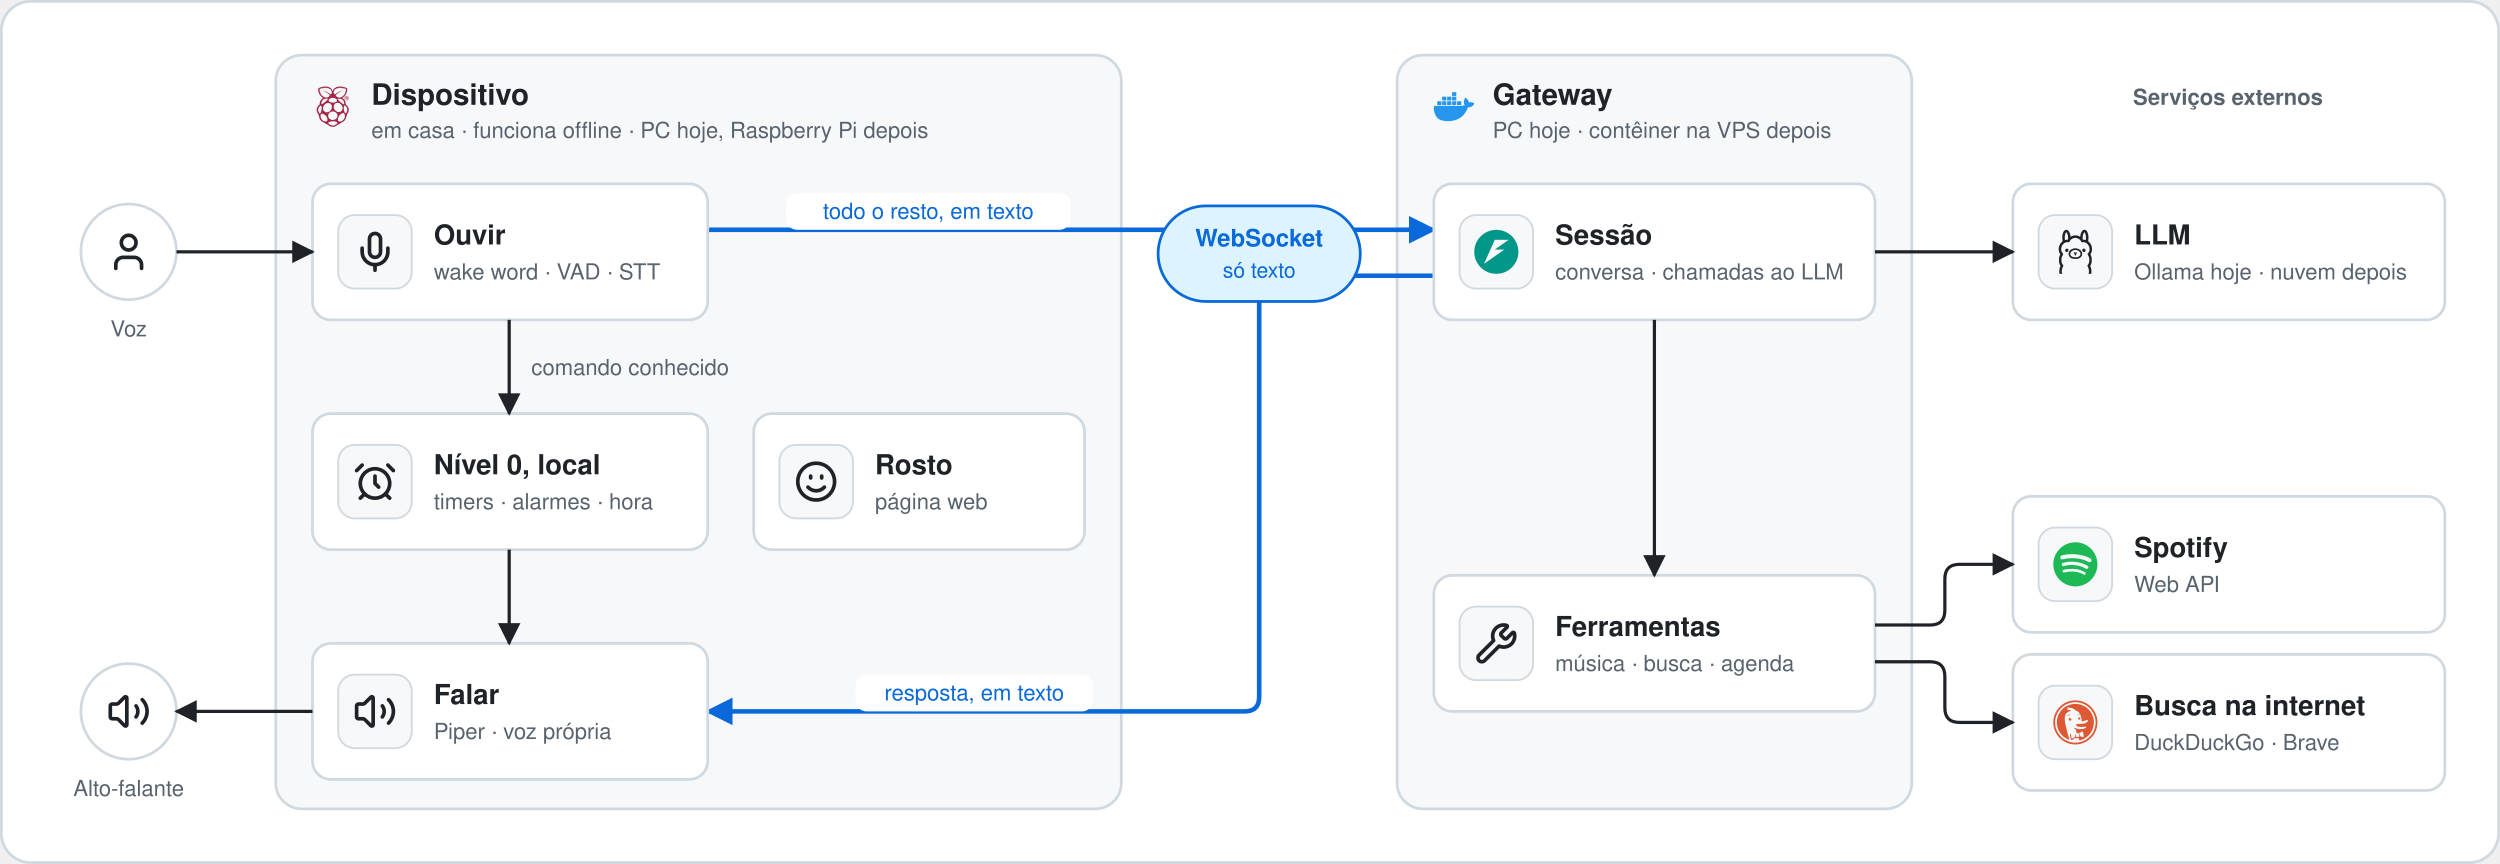
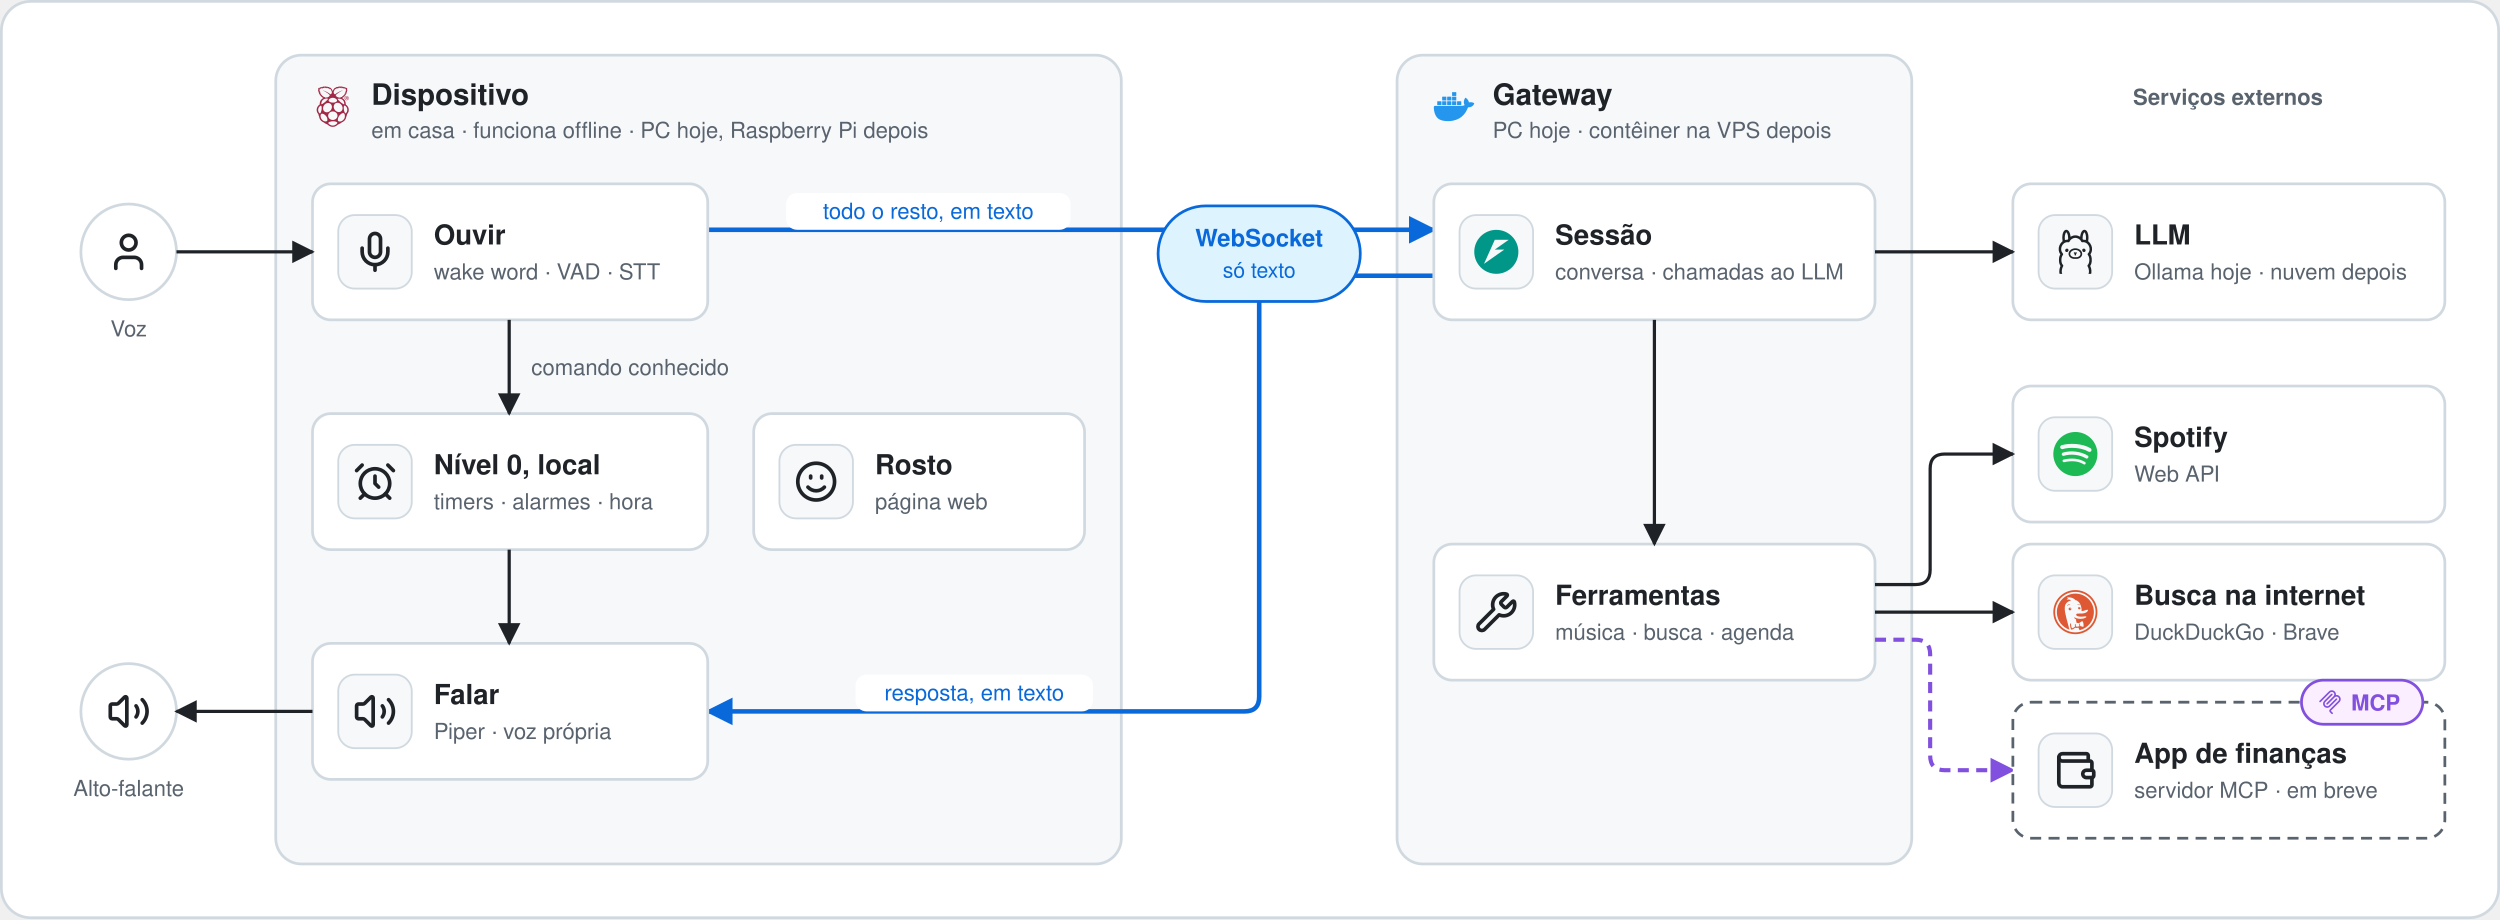
- <svg xmlns="http://www.w3.org/2000/svg" viewBox="0 0 1360 470" width="1360" height="470" font-family="-apple-system, 'Segoe UI', Helvetica, Arial, sans-serif" role="img" aria-label="Arquitetura do Ideraldinho em alto nível">
+ <svg xmlns="http://www.w3.org/2000/svg" viewBox="0 0 1360 500" width="1360" height="500" font-family="-apple-system, 'Segoe UI', Helvetica, Arial, sans-serif" role="img" aria-label="Arquitetura do Ideraldinho em alto nível">
  <defs>
    <marker id="ponta-local" viewBox="0 0 10 10" refX="9" refY="5" markerWidth="7" markerHeight="7" orient="auto-start-reverse">
      <path d="M0,0 L10,5 L0,10 z" fill="#1f2328" />
    </marker>
    <marker id="ponta-rede" viewBox="0 0 10 10" refX="9" refY="5" markerWidth="6" markerHeight="6" orient="auto-start-reverse">
      <path d="M0,0 L10,5 L0,10 z" fill="#0969da" />
    </marker>
+     <marker id="ponta-mcp" viewBox="0 0 10 10" refX="9" refY="5" markerWidth="6" markerHeight="6" orient="auto-start-reverse">
+       <path d="M0,0 L10,5 L0,10 z" fill="#8250df" />
+     </marker>
  </defs>
-   <rect x="0.75" y="0.75" width="1358.5" height="468.5" rx="16" fill="#ffffff" stroke="#d1d9e0" stroke-width="1.5" />
-   <rect x="150" y="30" width="460" height="410" rx="14" fill="#f6f8fa" stroke="#d1d9e0" stroke-width="1.5" />
+   <rect x="0.75" y="0.75" width="1358.5" height="498.5" rx="16" fill="#ffffff" stroke="#d1d9e0" stroke-width="1.5" />
+   <rect x="150" y="30" width="460" height="440" rx="14" fill="#f6f8fa" stroke="#d1d9e0" stroke-width="1.5" />
  <g transform="translate(170,47) scale(0.9166667)" fill="#A22846">
    <path d="m19.895 10.896-.173-.303c.007-2.175-1.002-3.061-2.179-3.735.356-.094.724-.171.825-.618.612-.157.74-.44.801-.74.16-.107.696-.406.639-.921.3-.207.467-.472.382-.849.322-.351.407-.642.27-.91.387-.48.215-.73.05-.982.29-.525.034-1.089-.776-.994-.322-.473-1.024-.366-1.133-.364-.121-.152-.282-.282-.775-.219-.32-.285-.677-.236-1.046-.096-.438-.34-.728-.068-1.058.036-.53-.171-.651.063-.912.158-.578-.12-.754.142-1.031.418l-.322-.006c-.872.506-1.305 1.537-1.458 2.066-.154-.53-.586-1.56-1.458-2.066l-.322.006C9.942.501 9.766.239 9.188.36 8.928.265 8.807.031 8.277.202c-.217-.068-.417-.208-.652-.201l0.0 0C7.502.004 7.369.049 7.218.166c-.369-.14-.726-.189-1.046.096-.494-.063-.654.067-.776.219C5.289.479 4.586.372 4.264.845c-.81-.094-1.065.469-.776.994-.165.252-.337.501.05.982-.137.268-.052.558.27.91-.085.376.082.642.382.849-.056.515.479.814.639.921.061.3.189.583.801.74.101.447.469.524.825.618-1.177.674-2.186 1.56-2.179 3.735l-.172.303c-1.349.808-2.563 3.406-.665 5.517.124.661.332 1.135.517 1.661.277 2.117 2.084 3.108 2.561 3.225.698.524 1.442 1.021 2.449 1.37.949.964 1.977 1.331 3.011 1.331.015 0 .031 0.0.046 0 1.034.001 2.062-.367 3.011-1.331 1.007-.348 1.751-.846 2.449-1.37.477-.117 2.284-1.109 2.561-3.225.185-.525.393-1 .517-1.661 1.898-2.111.684-4.709-.665-5.517zm-1.039-.371c-.07.876-4.635-3.05-3.847-3.181 2.139-.356 3.919.896 3.847 3.181zm-2.015 4.365c-1.148.741-2.803.263-3.695-1.068-.893-1.331-.686-3.01.462-3.751 1.148-.741 2.803-.263 3.695 1.068.893 1.331.686 3.01-.462 3.751zM13.659 1.372c.04.197.084.321.135.358.254-.272.461-.551.788-.812.001.154-.078.321.117.443.175-.236.412-.446.726-.624-.151.261-.026.34.055.449.24-.206.468-.414.911-.576-.121.147-.29.291-.111.461.247-.154.496-.309 1.083-.418-.132.147-.406.295-.24.443.31-.119.654-.205 1.034-.255-.182.15-.334.296-.185.412.332-.102.79-.24 1.237-.121l-.283.285c-.031.038.662.03 1.12.036-.167.232-.338.456-.437.855.045.046.272.02.486 0-.219.462-.6.578-.689.776.134.102.32.075.523.006-.158.325-.489.548-.751.812.066.047.182.075.456.043-.242.257-.534.492-.88.703.061.071.272.068.468.073-.314.307-.717.466-1.095.667.189.129.323.099.468.097-.268.22-.723.334-1.145.467.08.125.161.159.332.194-.447.247-1.087.134-1.268.261.043.124.167.205.314.273-.72.042-2.688-.026-3.065-1.516.737-.809 2.081-1.759 4.394-2.934-1.799.602-3.423 1.405-4.782 2.51-1.598-.744-.496-2.62.283-3.365zm-1.613 5.372c1.133-.012 2.536.833 2.53 1.629-.005.703-.985 1.272-2.521 1.261-1.504-.018-2.517-.715-2.514-1.396.003-.56 1.228-1.526 2.505-1.494zm-5.765-.601c.172-.035.252-.069.332-.194-.422-.133-.877-.247-1.145-.467.144.002.279.032.468-.097-.378-.201-.782-.36-1.096-.667.196-.005.406-.002.468-.073-.346-.211-.638-.446-.88-.703.274.033.389.004.456-.043-.262-.264-.593-.487-.751-.812.203.069.389.095.523-.006-.089-.198-.47-.314-.689-.776.214.02.441.046.486 0-.099-.399-.27-.623-.437-.855.458-.007 1.152.002 1.12-.036l-.283-.285c.447-.119.905.019 1.237.121.149-.116-.003-.263-.185-.412.38.05.724.136 1.034.255.166-.148-.108-.295-.24-.443.587.11.836.264 1.083.418.179-.169.01-.313-.111-.461.443.162.671.37.911.576.081-.108.207-.188.055-.449.314.178.551.389.726.624.195-.122.116-.289.117-.443.327.262.534.54.788.812.051-.037.096-.161.135-.358.779.745 1.881 2.621.283 3.365-1.359-1.104-2.982-1.906-4.78-2.509 2.312 1.174 3.656 2.124 4.392 2.933-.377 1.49-2.345 1.558-3.065 1.516.147-.068.27-.148.314-.273-.181-.126-.821-.013-1.268-.261zm2.817 1.133c.788.13-3.777 4.057-3.847 3.181-.072-2.285 1.708-3.537 3.847-3.181zm-4.847 8.757c-1.109-.879-1.467-3.453.59-4.61 1.239-.327.418 5.051-.59 4.61zm4.266 4.599c-.626.372-2.145.219-3.225-1.31-.728-1.282-.634-2.587-.123-2.97.765-.459 1.946.161 2.856 1.2.792.941 1.154 2.593.492 3.08zm-1.242-5.609c-1.148-.741-1.355-2.42-.462-3.751.893-1.331 2.547-1.809 3.695-1.068 1.148.741 1.355 2.42.462 3.751-.893 1.331-2.547 1.809-3.695 1.068zm4.795 8.228c-1.376.058-2.726-1.111-2.708-1.516-.021-.594 1.676-1.058 2.782-1.031 1.113-.048 2.607.353 2.61.885.018.517-1.355 1.684-2.684 1.661zm2.758-5.858c.008 1.39-1.226 2.522-2.756 2.53-1.53.007-2.777-1.113-2.785-2.503v-.026c-.008-1.39 1.226-2.523 2.756-2.53 1.53-.007 2.777 1.113 2.785 2.503a.779.779 0 0 1 0.0.026zm3.855 2.003c-1.186 1.621-2.792 1.684-3.39 1.232-.625-.581-.148-2.385.709-3.375v-0c.981-1.091 2.03-1.804 2.761-1.247.492.483.78 2.301-.081 3.389zm1.072-3.43c-1.009.441-1.83-4.937-.59-4.61 2.057 1.157 1.699 3.731.59 4.61zm-.026-8.328h.298v-.53h.299c.15 0 .205.062.226.205.015.109.011.239.048.325h.298c-.053-.076-.051-.236-.057-.321-.01-.137-.051-.28-.198-.318v-.004c.15-.061.215-.181.215-.341 0-.205-.154-.374-.397-.374h-.732v1.357zm.298-1.125h.327c.133 0 .205.057.205.188 0 .137-.072.194-.205.194H20.03v-.382zm-1.034.463c0 .701.568 1.269 1.27 1.269s1.27-.568 1.27-1.269c0-.701-.568-1.27-1.27-1.27-.701 0-1.27.568-1.27 1.27zm2.328 0c0 .585-.474 1.058-1.058 1.058s-1.058-.473-1.058-1.058c0-.585.474-1.058 1.058-1.058s1.058.473 1.058 1.058z" />
  </g>
  <text x="202" y="57" font-size="16" fill="#1f2328" font-weight="700" text-anchor="start">Dispositivo</text>
  <text x="202" y="75" font-size="12" fill="#59636e" font-weight="400" text-anchor="start">em casa · funciona offline · PC hoje, Raspberry Pi depois</text>
-   <rect x="760" y="30" width="280" height="410" rx="14" fill="#f6f8fa" stroke="#d1d9e0" stroke-width="1.5" />
+   <rect x="760" y="30" width="280" height="440" rx="14" fill="#f6f8fa" stroke="#d1d9e0" stroke-width="1.5" />
  <g transform="translate(780,47) scale(0.9166667)" fill="#2496ED">
    <path d="M13.983 11.078h2.119a.186.186 0 00.186-.185V9.006a.186.186 0 00-.186-.186h-2.119a.185.185 0 00-.185.185v1.888c0 .102.083.185.185.185m-2.954-5.43h2.118a.186.186 0 00.186-.186V3.574a.186.186 0 00-.186-.185h-2.118a.185.185 0 00-.185.185v1.888c0 .102.082.185.185.185m0 2.716h2.118a.187.187 0 00.186-.186V6.29a.186.186 0 00-.186-.185h-2.118a.185.185 0 00-.185.185v1.887c0 .102.082.185.185.186m-2.93 0h2.12a.186.186 0 00.184-.186V6.29a.185.185 0 00-.185-.185H8.1a.185.185 0 00-.185.185v1.887c0 .102.083.185.185.186m-2.964 0h2.119a.186.186 0 00.185-.186V6.29a.185.185 0 00-.185-.185H5.136a.186.186 0 00-.186.185v1.887c0 .102.084.185.186.186m5.893 2.715h2.118a.186.186 0 00.186-.185V9.006a.186.186 0 00-.186-.186h-2.118a.185.185 0 00-.185.185v1.888c0 .102.082.185.185.185m-2.93 0h2.12a.185.185 0 00.184-.185V9.006a.185.185 0 00-.184-.186h-2.12a.185.185 0 00-.184.185v1.888c0 .102.083.185.185.185m-2.964 0h2.119a.185.185 0 00.185-.185V9.006a.185.185 0 00-.184-.186h-2.12a.186.186 0 00-.186.186v1.887c0 .102.084.185.186.185m-2.92 0h2.12a.185.185 0 00.184-.185V9.006a.185.185 0 00-.184-.186h-2.12a.185.185 0 00-.184.185v1.888c0 .102.082.185.185.185M23.763 9.89c-.065-.051-.672-.51-1.954-.51-.338.001-.676.03-1.01.087-.248-1.7-1.653-2.53-1.716-2.566l-.344-.199-.226.327c-.284.438-.49.922-.612 1.43-.23.97-.09 1.882.403 2.661-.595.332-1.55.413-1.744.42H.751a.751.751 0 00-.75.748 11.376 11.376 0 00.692 4.062c.545 1.428 1.355 2.48 2.41 3.124 1.18.723 3.1 1.137 5.275 1.137.983.003 1.963-.086 2.93-.266a12.248 12.248 0 003.823-1.389c.98-.567 1.86-1.288 2.61-2.136 1.252-1.418 1.998-2.997 2.553-4.4h.221c1.372 0 2.215-.549 2.68-1.009.309-.293.55-.65.707-1.046l.098-.288Z" />
  </g>
  <text x="812" y="57" font-size="16" fill="#1f2328" font-weight="700" text-anchor="start">Gateway</text>
  <text x="812" y="75" font-size="12" fill="#59636e" font-weight="400" text-anchor="start">PC hoje · contêiner na VPS depois</text>
  <text x="1212" y="57" font-size="12" fill="#59636e" font-weight="600" text-anchor="middle">Serviços externos</text>
  <path d="M385,125 L780,125" fill="none" stroke="#0969da" stroke-width="2.5" marker-end="url(#ponta-rede)" />
  <path d="M780,150 L693,150 Q685,150 685,158 L685,379 Q685,387 677,387 L385,387" fill="none" stroke="#0969da" stroke-width="2.5" marker-end="url(#ponta-rede)" />
  <rect x="427.6" y="105" width="154.8" height="20" rx="6" fill="#ffffff" />
  <text x="505" y="119" font-size="12" fill="#0969da" font-weight="500" text-anchor="middle">todo o resto, em texto</text>
  <rect x="465.4" y="367" width="129.2" height="20" rx="6" fill="#ffffff" />
  <text x="530" y="381" font-size="12" fill="#0969da" font-weight="500" text-anchor="middle">resposta, em texto</text>
  <rect x="630" y="112" width="110" height="52" rx="26" fill="#ddf4ff" stroke="#0969da" stroke-width="1.5" />
  <text x="685" y="134" font-size="13" fill="#0969da" font-weight="700" text-anchor="middle">WebSocket</text>
  <text x="685" y="151" font-size="11.5" fill="#0969da" font-weight="500" text-anchor="middle">só texto</text>
  <rect x="170" y="100" width="215" height="74" rx="10" fill="#ffffff" stroke="#d1d9e0" stroke-width="1.5" />
  <rect x="184" y="117" width="40" height="40" rx="9" fill="#f6f8fa" stroke="#d1d9e0" />
  <g transform="translate(192,125) scale(1.0)" fill="none" stroke="#1f2328" stroke-width="2" stroke-linecap="round" stroke-linejoin="round">
    <path d="M12 19v3" />
    <path d="M19 10v2a7 7 0 0 1-14 0v-2" />
    <rect x="9" y="2" width="6" height="13" rx="3" />
  </g>
  <text x="236" y="133" font-size="15" fill="#1f2328" font-weight="600" text-anchor="start">Ouvir</text>
  <text x="236" y="152" font-size="12" fill="#59636e" font-weight="400" text-anchor="start">wake word · VAD · STT</text>
  <rect x="170" y="225" width="215" height="74" rx="10" fill="#ffffff" stroke="#d1d9e0" stroke-width="1.5" />
  <rect x="184" y="242" width="40" height="40" rx="9" fill="#f6f8fa" stroke="#d1d9e0" />
  <g transform="translate(192,250) scale(1.0)" fill="none" stroke="#1f2328" stroke-width="2" stroke-linecap="round" stroke-linejoin="round">
    <circle cx="12" cy="13" r="8" />
    <path d="M12 9v4l2 2" />
    <path d="M5 3 2 6" />
    <path d="m22 6-3-3" />
    <path d="M6.38 18.7 4 21" />
    <path d="M17.64 18.67 20 21" />
  </g>
  <text x="236" y="258" font-size="15" fill="#1f2328" font-weight="600" text-anchor="start">Nível 0, local</text>
  <text x="236" y="277" font-size="12" fill="#59636e" font-weight="400" text-anchor="start">timers · alarmes · hora</text>
  <rect x="170" y="350" width="215" height="74" rx="10" fill="#ffffff" stroke="#d1d9e0" stroke-width="1.5" />
  <rect x="184" y="367" width="40" height="40" rx="9" fill="#f6f8fa" stroke="#d1d9e0" />
  <g transform="translate(192,375) scale(1.0)" fill="none" stroke="#1f2328" stroke-width="2" stroke-linecap="round" stroke-linejoin="round">
    <path d="M11 4.702a.705.705 0 0 0-1.203-.498L6.413 7.587A1.4 1.4 0 0 1 5.416 8H3a1 1 0 0 0-1 1v6a1 1 0 0 0 1 1h2.416a1.4 1.4 0 0 1 .997.413l3.383 3.384A.705.705 0 0 0 11 19.298z" />
    <path d="M16 9a5 5 0 0 1 0 6" />
    <path d="M19.364 18.364a9 9 0 0 0 0-12.728" />
  </g>
  <text x="236" y="383" font-size="15" fill="#1f2328" font-weight="600" text-anchor="start">Falar</text>
  <text x="236" y="402" font-size="12" fill="#59636e" font-weight="400" text-anchor="start">Piper · voz própria</text>
  <rect x="410" y="225" width="180" height="74" rx="10" fill="#ffffff" stroke="#d1d9e0" stroke-width="1.5" />
  <rect x="424" y="242" width="40" height="40" rx="9" fill="#f6f8fa" stroke="#d1d9e0" />
  <g transform="translate(432,250) scale(1.0)" fill="none" stroke="#1f2328" stroke-width="2" stroke-linecap="round" stroke-linejoin="round">
    <path d="M15 10V9" />
    <path d="M16.472 15a6 6 0 01-8.943 0" />
    <path d="M9 10V9" />
    <circle cx="12" cy="12" r="10" />
  </g>
  <text x="476" y="258" font-size="15" fill="#1f2328" font-weight="600" text-anchor="start">Rosto</text>
  <text x="476" y="277" font-size="12" fill="#59636e" font-weight="400" text-anchor="start">página web</text>
  <path d="M277,174 L277,225" fill="none" stroke="#1f2328" stroke-width="1.75" marker-end="url(#ponta-local)" />
  <path d="M277,299 L277,350" fill="none" stroke="#1f2328" stroke-width="1.75" marker-end="url(#ponta-local)" />
  <text x="289" y="204" font-size="12" fill="#59636e" font-weight="500" text-anchor="start">comando conhecido</text>
  <rect x="780" y="100" width="240" height="74" rx="10" fill="#ffffff" stroke="#d1d9e0" stroke-width="1.5" />
  <rect x="794" y="117" width="40" height="40" rx="9" fill="#f6f8fa" stroke="#d1d9e0" />
  <g transform="translate(802,125) scale(1.0)" fill="#009688">
    <path d="M12 .039C5.373.038 0 5.393 0 11.999c-.001 6.607 5.372 11.963 12 11.963 6.628 0 12.001-5.356 12-11.963-0-6.606-5.373-11.96-12-11.96m-.829 5.415h7.55l-7.58 5.328h5.183L5.279 18.544q2.947-6.544 5.892-13.09" />
  </g>
  <text x="846" y="133" font-size="15" fill="#1f2328" font-weight="600" text-anchor="start">Sessão</text>
  <text x="846" y="152" font-size="12" fill="#59636e" font-weight="400" text-anchor="start">conversa · chamadas ao LLM</text>
-   <rect x="780" y="313" width="240" height="74" rx="10" fill="#ffffff" stroke="#d1d9e0" stroke-width="1.5" />
-   <rect x="794" y="330" width="40" height="40" rx="9" fill="#f6f8fa" stroke="#d1d9e0" />
-   <g transform="translate(802,338) scale(1.0)" fill="none" stroke="#1f2328" stroke-width="2" stroke-linecap="round" stroke-linejoin="round">
+   <rect x="780" y="296" width="240" height="74" rx="10" fill="#ffffff" stroke="#d1d9e0" stroke-width="1.5" />
+   <rect x="794" y="313" width="40" height="40" rx="9" fill="#f6f8fa" stroke="#d1d9e0" />
+   <g transform="translate(802,321) scale(1.0)" fill="none" stroke="#1f2328" stroke-width="2" stroke-linecap="round" stroke-linejoin="round">
    <path d="M14.7 6.3a1 1 0 0 0 0 1.4l1.6 1.6a1 1 0 0 0 1.4 0l3.106-3.105c.32-.322.863-.22.983.218a6 6 0 0 1-8.259 7.057l-7.91 7.91a1 1 0 0 1-2.999-3l7.91-7.91a6 6 0 0 1 7.057-8.259c.438.12.54.662.219.984z" />
  </g>
-   <text x="846" y="346" font-size="15" fill="#1f2328" font-weight="600" text-anchor="start">Ferramentas</text>
-   <text x="846" y="365" font-size="12" fill="#59636e" font-weight="400" text-anchor="start">música · busca · agenda</text>
-   <path d="M900,174 L900,313" fill="none" stroke="#1f2328" stroke-width="1.75" marker-end="url(#ponta-local)" />
+   <text x="846" y="329" font-size="15" fill="#1f2328" font-weight="600" text-anchor="start">Ferramentas</text>
+   <text x="846" y="348" font-size="12" fill="#59636e" font-weight="400" text-anchor="start">música · busca · agenda</text>
+   <path d="M900,174 L900,296" fill="none" stroke="#1f2328" stroke-width="1.75" marker-end="url(#ponta-local)" />
  <rect x="1095" y="100" width="235" height="74" rx="10" fill="#ffffff" stroke="#d1d9e0" stroke-width="1.5" />
  <rect x="1109" y="117" width="40" height="40" rx="9" fill="#f6f8fa" stroke="#d1d9e0" />
  <g transform="translate(1117,125) scale(1.0)" fill="#1f2328">
    <path d="M16.361 10.26a.894.894 0 0 0-.558.47l-.072.148.001.207c0 .193.004.217.059.353.076.193.152.312.291.448.24.238.51.3.872.205a.86.86 0 0 0 .517-.436.752.752 0 0 0 .08-.498c-.064-.453-.33-.782-.724-.897a1.06 1.06 0 0 0-.466 0zm-9.203.005c-.305.096-.533.32-.65.639a1.187 1.187 0 0 0-.06.52c.057.309.31.59.598.667.362.095.632.033.872-.205.14-.136.215-.255.291-.448.055-.136.059-.16.059-.353l.001-.207-.072-.148a.894.894 0 0 0-.565-.472 1.02 1.02 0 0 0-.474.007Zm4.184 2c-.131.071-.223.25-.195.383.031.143.157.288.353.407.105.063.112.072.117.136.004.038-.01.146-.029.243-.02.094-.036.194-.036.222.002.074.07.195.143.253.064.052.076.054.255.059.164.005.198.001.264-.03.169-.082.212-.234.15-.525-.052-.243-.042-.28.087-.355.137-.08.281-.219.324-.314a.365.365 0 0 0-.175-.48.394.394 0 0 0-.181-.033c-.126 0-.207.03-.355.124l-.085.053-.053-.032c-.219-.13-.259-.145-.391-.143a.396.396 0 0 0-.193.032zm.39-2.195c-.373.036-.475.05-.654.086-.291.06-.68.195-.951.328-.94.46-1.589 1.226-1.787 2.114-.04.176-.045.234-.045.53 0 .294.005.357.043.524.264 1.16 1.332 2.017 2.714 2.173.3.033 1.596.033 1.896 0 1.11-.125 2.064-.727 2.493-1.571.114-.226.169-.372.22-.602.039-.167.044-.23.044-.523 0-.297-.005-.355-.045-.531-.288-1.29-1.539-2.304-3.072-2.497a6.873 6.873 0 0 0-.855-.031zm.645.937a3.283 3.283 0 0 1 1.44.514c.223.148.537.458.671.662.166.251.26.508.303.82.02.143.01.251-.043.482-.08.345-.332.705-.672.957a3.115 3.115 0 0 1-.689.348c-.382.122-.632.144-1.525.138-.582-.006-.686-.01-.853-.042-.57-.107-1.022-.334-1.35-.68-.264-.28-.385-.535-.45-.946-.03-.192.025-.509.137-.776.136-.326.488-.73.836-.963.403-.269.934-.46 1.422-.512.187-.02.586-.02.773-.002zm-5.503-11a1.653 1.653 0 0 0-.683.298C5.617.74 5.173 1.666 4.985 2.819c-.07.436-.119 1.04-.119 1.503 0 .544.064 1.24.155 1.721.02.107.031.202.023.208a8.12 8.12 0 0 1-.187.152 5.324 5.324 0 0 0-.949 1.02 5.49 5.49 0 0 0-.94 2.339 6.625 6.625 0 0 0-.023 1.357c.091.78.325 1.438.727 2.04l.13.195-.037.064c-.269.452-.498 1.105-.605 1.732-.084.496-.095.629-.095 1.294 0 .67.009.803.088 1.266.095.555.288 1.143.503 1.534.071.128.243.393.264.407.007.003-.014.067-.046.141a7.405 7.405 0 0 0-.548 1.873c-.062.417-.071.552-.071.991 0 .56.031.832.148 1.279L3.42 24h1.478l-.05-.091c-.297-.552-.325-1.575-.068-2.597.117-.472.25-.819.498-1.296l.148-.29v-.177c0-.165-.003-.184-.057-.293a.915.915 0 0 0-.194-.25 1.74 1.74 0 0 1-.385-.543c-.424-.92-.506-2.286-.208-3.451.124-.486.329-.918.544-1.154a.787.787 0 0 0 .223-.531c0-.195-.07-.355-.224-.522a3.136 3.136 0 0 1-.817-1.729c-.14-.96.114-2.005.69-2.834.563-.814 1.353-1.336 2.237-1.475.199-.033.57-.028.776.01.226.04.367.028.512-.041.179-.085.268-.19.374-.431.093-.215.165-.333.36-.576.234-.29.46-.489.822-.729.413-.27.884-.467 1.352-.561.17-.035.25-.04.569-.04.319 0 .398.005.569.04a4.07 4.07 0 0 1 1.914.997c.117.109.398.457.488.602.034.057.095.177.132.267.105.241.195.346.374.43.14.068.286.082.503.045.343-.058.607-.053.943.016 1.144.23 2.14 1.173 2.581 2.437.385 1.108.276 2.267-.296 3.153-.097.15-.193.27-.333.419-.301.322-.301.722-.001 1.053.493.539.801 1.866.708 3.036-.062.772-.26 1.463-.533 1.854a2.096 2.096 0 0 1-.224.258.916.916 0 0 0-.194.25c-.054.109-.057.128-.057.293v.178l.148.29c.248.476.38.823.498 1.295.253 1.008.231 2.01-.059 2.581a.845.845 0 0 0-.044.098c0 .006.329.009.732.009h.73l.02-.074.036-.134c.019-.076.057-.3.088-.516.029-.217.029-1.016 0-1.258-.11-.875-.295-1.57-.597-2.226-.032-.074-.053-.138-.046-.141.008-.005.057-.074.108-.152.376-.569.607-1.284.724-2.228.031-.26.031-1.378 0-1.628-.083-.645-.182-1.082-.348-1.525a6.083 6.083 0 0 0-.329-.7l-.038-.064.131-.194c.402-.604.636-1.262.727-2.04a6.625 6.625 0 0 0-.024-1.358 5.512 5.512 0 0 0-.939-2.339 5.325 5.325 0 0 0-.95-1.02 8.097 8.097 0 0 1-.186-.152.692.692 0 0 1 .023-.208c.208-1.087.201-2.443-.017-3.503-.19-.924-.535-1.658-.98-2.082-.354-.338-.716-.482-1.15-.455-.996.059-1.8 1.205-2.116 3.01a6.805 6.805 0 0 0-.097.726c0 .036-.007.066-.015.066a.96.96 0 0 1-.149-.078A4.857 4.857 0 0 0 12 3.03c-.832 0-1.687.243-2.456.698a.958.958 0 0 1-.148.078c-.008 0-.015-.03-.015-.066a6.71 6.71 0 0 0-.097-.725C8.997 1.392 8.337.319 7.46.048a2.096 2.096 0 0 0-.585-.041Zm.293 1.402c.248.197.523.759.682 1.388.03.113.06.244.069.292.007.047.026.152.041.233.067.365.098.76.102 1.24l.002.475-.12.175-.118.178h-.278c-.324 0-.646.041-.954.124l-.238.06c-.033.007-.038-.003-.057-.144a8.438 8.438 0 0 1 .016-2.323c.124-.788.413-1.501.696-1.711.067-.05.079-.049.157.013zm9.825-.012c.17.126.358.46.498.888.28.854.36 2.028.212 3.145-.019.14-.024.151-.057.144l-.238-.06a3.693 3.693 0 0 0-.954-.124h-.278l-.119-.178-.119-.175.002-.474c.004-.669.066-1.19.214-1.772.157-.623.434-1.185.68-1.382.078-.062.09-.063.159-.012z" />
  </g>
  <text x="1161" y="133" font-size="15" fill="#1f2328" font-weight="600" text-anchor="start">LLM</text>
  <text x="1161" y="152" font-size="12" fill="#59636e" font-weight="400" text-anchor="start">Ollama hoje · nuvem depois</text>
-   <rect x="1095" y="270" width="235" height="74" rx="10" fill="#ffffff" stroke="#d1d9e0" stroke-width="1.5" />
-   <rect x="1109" y="287" width="40" height="40" rx="9" fill="#f6f8fa" stroke="#d1d9e0" />
-   <g transform="translate(1117,295) scale(1.0)" fill="#1DB954">
+   <rect x="1095" y="210" width="235" height="74" rx="10" fill="#ffffff" stroke="#d1d9e0" stroke-width="1.5" />
+   <rect x="1109" y="227" width="40" height="40" rx="9" fill="#f6f8fa" stroke="#d1d9e0" />
+   <g transform="translate(1117,235) scale(1.0)" fill="#1DB954">
    <path d="M12 0C5.4 0 0 5.4 0 12s5.4 12 12 12 12-5.4 12-12S18.66 0 12 0zm5.521 17.34c-.24.359-.66.48-1.021.24-2.82-1.74-6.36-2.101-10.561-1.141-.418.122-.779-.179-.899-.539-.12-.421.18-.78.54-.9 4.56-1.021 8.52-.6 11.64 1.32.42.18.479.659.301 1.02zm1.44-3.3c-.301.42-.841.6-1.262.3-3.239-1.98-8.159-2.58-11.939-1.38-.479.12-1.02-.12-1.14-.6-.12-.48.12-1.021.6-1.141C9.6 9.9 15 10.561 18.72 12.84c.361.181.54.78.241 1.2zm.12-3.36C15.24 8.4 8.82 8.16 5.16 9.301c-.6.179-1.2-.181-1.38-.721-.18-.601.18-1.2.72-1.381 4.26-1.26 11.28-1.02 15.721 1.621.539.3.719 1.02.419 1.56-.299.421-1.02.599-1.559.3z" />
  </g>
-   <text x="1161" y="303" font-size="15" fill="#1f2328" font-weight="600" text-anchor="start">Spotify</text>
-   <text x="1161" y="322" font-size="12" fill="#59636e" font-weight="400" text-anchor="start">Web API</text>
-   <rect x="1095" y="356" width="235" height="74" rx="10" fill="#ffffff" stroke="#d1d9e0" stroke-width="1.5" />
-   <rect x="1109" y="373" width="40" height="40" rx="9" fill="#f6f8fa" stroke="#d1d9e0" />
-   <g transform="translate(1117,381) scale(1.0)" fill="#DE5833">
+   <text x="1161" y="243" font-size="15" fill="#1f2328" font-weight="600" text-anchor="start">Spotify</text>
+   <text x="1161" y="262" font-size="12" fill="#59636e" font-weight="400" text-anchor="start">Web API</text>
+   <rect x="1095" y="296" width="235" height="74" rx="10" fill="#ffffff" stroke="#d1d9e0" stroke-width="1.5" />
+   <rect x="1109" y="313" width="40" height="40" rx="9" fill="#f6f8fa" stroke="#d1d9e0" />
+   <g transform="translate(1117,321) scale(1.0)" fill="#DE5833">
    <path d="M12 0C5.37 0 0 5.37 0 12s5.37 12 12 12 12-5.37 12-12S18.63 0 12 0zm0 .984C18.083.984 23.016 5.916 23.016 12S18.084 23.016 12 23.016.984 18.084.984 12C.984 5.917 5.916.984 12 .984zm0 .938C6.434 1.922 1.922 6.434 1.922 12c0 4.437 2.867 8.205 6.85 9.55-.237-.82-.776-2.753-1.6-6.052-1.184-4.741-2.064-8.606 2.379-9.813.047-.011.064-.064.03-.093-.514-.467-1.382-.548-2.233-.38a.06.06 0 0 1-.07-.058c0-.011 0-.023.011-.035.205-.286.572-.507.822-.64a1.843 1.843 0 0 0-.607-.335c-.059-.022-.059-.12-.006-.144.006-.006.012-.012.024-.012 1.749-.233 3.586.292 4.49 1.448.011.011.023.017.035.023 2.968.635 3.509 4.837 3.328 5.998a9.607 9.607 0 0 0 2.346-.576c.746-.286 1.008-.222 1.101-.053.1.193-.018.513-.28.81-.496.567-1.393 1.01-2.974 1.137-.546.044-1.029.024-1.445.006-.789-.035-1.339-.059-1.633.39-.192.298-.041.998 1.487 1.22 1.09.157 2.078.047 2.798-.034.643-.07 1.073-.118 1.172.069.21.402-.996 1.207-3.066 1.224-.158 0-.315-.006-.467-.011-1.283-.065-2.227-.414-2.816-.735a.094.094 0 0 1-.035-.017c-.105-.059-.31.045-.188.267.07.134.444.478 1.004.776-.058.466.087 1.184.338 2l.088-.016c.041-.009.087-.019.134-.025.507-.082.775.012.926.175.717-.536 1.913-1.294 2.03-1.154.583.694.66 2.332.53 2.99-.004.012-.017.024-.04.035-.274.117-1.783-.296-1.783-.511-.059-1.075-.26-1.173-.493-1.225h-.156c.006.006.012.018.018.03l.052.12c.093.257.24 1.063.13 1.26-.112.199-.835.297-1.284.303-.443.006-.543-.158-.637-.408-.07-.204-.103-.675-.103-.95a.857.857 0 0 1 .012-.216c-.134.058-.333.193-.397.281-.017.262-.017.682.123 1.149.07.221-1.518 1.164-1.74.99-.227-.181-.634-1.952-.459-2.67-.187.017-.338.075-.42.191-.367.508.093 2.933.582 3.248.257.169 1.54-.553 2.176-1.095.105.145.305.158.553.158.326-.012.782-.06 1.103-.158.192.45.423.972.613 1.388 4.47-1.032 7.803-5.037 7.803-9.82 0-5.566-4.512-10.078-10.078-10.078zm1.791 5.646c-.42 0-.678.146-.795.332-.023.047.047.094.094.07.14-.075.357-.161.701-.156.328.006.516.09.67.159l.023.01c.041.017.088-.03.059-.065-.134-.18-.332-.35-.752-.35zm-5.078.198a1.24 1.24 0 0 0-.522.082c-.454.169-.67.526-.67.76 0 .051.112.057.141.011.081-.123.21-.31.617-.478.408-.17.73-.146.951-.094.047.012.083-.041.041-.07a.989.989 0 0 0-.558-.211zm5.434 1.423a.651.651 0 0 0-.655.647.652.652 0 0 0 1.307 0 .646.646 0 0 0-.652-.647zm.283.262h.008a.17.17 0 0 1 .17.17c0 .093-.077.17-.17.17a.17.17 0 0 1-.17-.17c0-.09.072-.165.162-.17zm-5.358.076a.752.752 0 0 0-.758.758c0 .42.338.758.758.758s.758-.337.758-.758a.756.756 0 0 0-.758-.758zm.328.303h.01c.112 0 .2.089.2.2 0 .11-.088.197-.2.197a.195.195 0 0 1-.197-.198c0-.107.082-.194.187-.199z" />
  </g>
-   <text x="1161" y="389" font-size="15" fill="#1f2328" font-weight="600" text-anchor="start">Busca na internet</text>
-   <text x="1161" y="408" font-size="12" fill="#59636e" font-weight="400" text-anchor="start">DuckDuckGo · Brave</text>
+   <text x="1161" y="329" font-size="15" fill="#1f2328" font-weight="600" text-anchor="start">Busca na internet</text>
+   <text x="1161" y="348" font-size="12" fill="#59636e" font-weight="400" text-anchor="start">DuckDuckGo · Brave</text>
  <path d="M1020,137 L1095,137" fill="none" stroke="#1f2328" stroke-width="1.75" marker-end="url(#ponta-local)" />
-   <path d="M1020,340 L1050,340 Q1058,340 1058,332 L1058,315 Q1058,307 1066,307 L1095,307" fill="none" stroke="#1f2328" stroke-width="1.75" marker-end="url(#ponta-local)" />
-   <path d="M1020,360 L1050,360 Q1058,360 1058,368 L1058,385 Q1058,393 1066,393 L1095,393" fill="none" stroke="#1f2328" stroke-width="1.75" marker-end="url(#ponta-local)" />
+   <path d="M1020,318 L1042,318 Q1050,318 1050,310 L1050,255 Q1050,247 1058,247 L1095,247" fill="none" stroke="#1f2328" stroke-width="1.75" marker-end="url(#ponta-local)" />
+   <path d="M1020,333 L1095,333" fill="none" stroke="#1f2328" stroke-width="1.75" marker-end="url(#ponta-local)" />
+   <path d="M1020,348 L1042,348 Q1050,348 1050,356 L1050,411 Q1050,419 1058,419 L1095,419" fill="none" stroke="#8250df" stroke-width="2.25" stroke-dasharray="6 4" marker-end="url(#ponta-mcp)" />
+   <rect x="1095" y="382" width="235" height="74" rx="10" fill="#ffffff" stroke="#59636e" stroke-width="1.5" stroke-dasharray="6 4" />
+   <rect x="1109" y="399" width="40" height="40" rx="9" fill="#f6f8fa" stroke="#d1d9e0" />
+   <g transform="translate(1117,407) scale(1.0)" fill="none" stroke="#1f2328" stroke-width="2" stroke-linecap="round" stroke-linejoin="round">
+     <path d="M19 7V4a1 1 0 0 0-1-1H5a2 2 0 0 0 0 4h15a1 1 0 0 1 1 1v4h-3a2 2 0 0 0 0 4h3a1 1 0 0 0 1-1v-2a1 1 0 0 0-1-1" />
+     <path d="M3 5v14a2 2 0 0 0 2 2h15a1 1 0 0 0 1-1v-4" />
+   </g>
+   <text x="1161" y="415" font-size="15" fill="#1f2328" font-weight="600" text-anchor="start">App de finanças</text>
+   <text x="1161" y="434" font-size="12" fill="#59636e" font-weight="400" text-anchor="start">servidor MCP · em breve</text>
+   <rect x="1252" y="370" width="66" height="24" rx="12" fill="#fbefff" stroke="#8250df" stroke-width="1.5" />
+   <g transform="translate(1261,375.5) scale(0.5416667)" fill="#8250df">
+     <path d="M13.85 0a4.16 4.16 0 0 0-2.95 1.217L1.456 10.66a.835.835 0 0 0 0 1.18.835.835 0 0 0 1.18 0l9.442-9.442a2.49 2.49 0 0 1 3.541 0 2.49 2.49 0 0 1 0 3.541L8.59 12.97l-.1.1a.835.835 0 0 0 0 1.18.835.835 0 0 0 1.18 0l.1-.098 7.03-7.034a2.49 2.49 0 0 1 3.542 0l.049.05a2.49 2.49 0 0 1 0 3.54l-8.54 8.54a1.96 1.96 0 0 0 0 2.755l1.753 1.753a.835.835 0 0 0 1.18 0 .835.835 0 0 0 0-1.18l-1.753-1.753a.266.266 0 0 1 0-.394l8.54-8.54a4.185 4.185 0 0 0 0-5.9l-.05-.05a4.16 4.16 0 0 0-2.95-1.218c-.2 0-.401.02-.6.048a4.17 4.17 0 0 0-1.17-3.552A4.16 4.16 0 0 0 13.85 0m0 3.333a.84.84 0 0 0-.59.245L6.275 10.56a4.186 4.186 0 0 0 0 5.902 4.186 4.186 0 0 0 5.902 0L19.16 9.48a.835.835 0 0 0 0-1.18.835.835 0 0 0-1.18 0l-6.985 6.984a2.49 2.49 0 0 1-3.54 0 2.49 2.49 0 0 1 0-3.54l6.983-6.985a.835.835 0 0 0 0-1.18.84.84 0 0 0-.59-.245" />
+   </g>
+   <text x="1279" y="386.5" font-size="12" fill="#8250df" font-weight="700" text-anchor="start">MCP</text>
  <circle cx="70" cy="137" r="26" fill="#ffffff" stroke="#d1d9e0" stroke-width="1.5" />
  <g transform="translate(58,125) scale(1.0)" fill="none" stroke="#1f2328" stroke-width="2" stroke-linecap="round" stroke-linejoin="round">
    <path d="M19 21v-2a4 4 0 0 0-4-4H9a4 4 0 0 0-4 4v2" />
    <circle cx="12" cy="7" r="4" />
  </g>
  <text x="70" y="183" font-size="12" fill="#59636e" font-weight="500" text-anchor="middle">Voz</text>
  <circle cx="70" cy="387" r="26" fill="#ffffff" stroke="#d1d9e0" stroke-width="1.5" />
  <g transform="translate(58,375) scale(1.0)" fill="none" stroke="#1f2328" stroke-width="2" stroke-linecap="round" stroke-linejoin="round">
    <path d="M11 4.702a.705.705 0 0 0-1.203-.498L6.413 7.587A1.4 1.4 0 0 1 5.416 8H3a1 1 0 0 0-1 1v6a1 1 0 0 0 1 1h2.416a1.4 1.4 0 0 1 .997.413l3.383 3.384A.705.705 0 0 0 11 19.298z" />
    <path d="M16 9a5 5 0 0 1 0 6" />
    <path d="M19.364 18.364a9 9 0 0 0 0-12.728" />
  </g>
  <text x="70" y="433" font-size="12" fill="#59636e" font-weight="500" text-anchor="middle">Alto-falante</text>
  <path d="M96,137 L170,137" fill="none" stroke="#1f2328" stroke-width="1.75" marker-end="url(#ponta-local)" />
  <path d="M170,387 L96,387" fill="none" stroke="#1f2328" stroke-width="1.75" marker-end="url(#ponta-local)" />
</svg>
